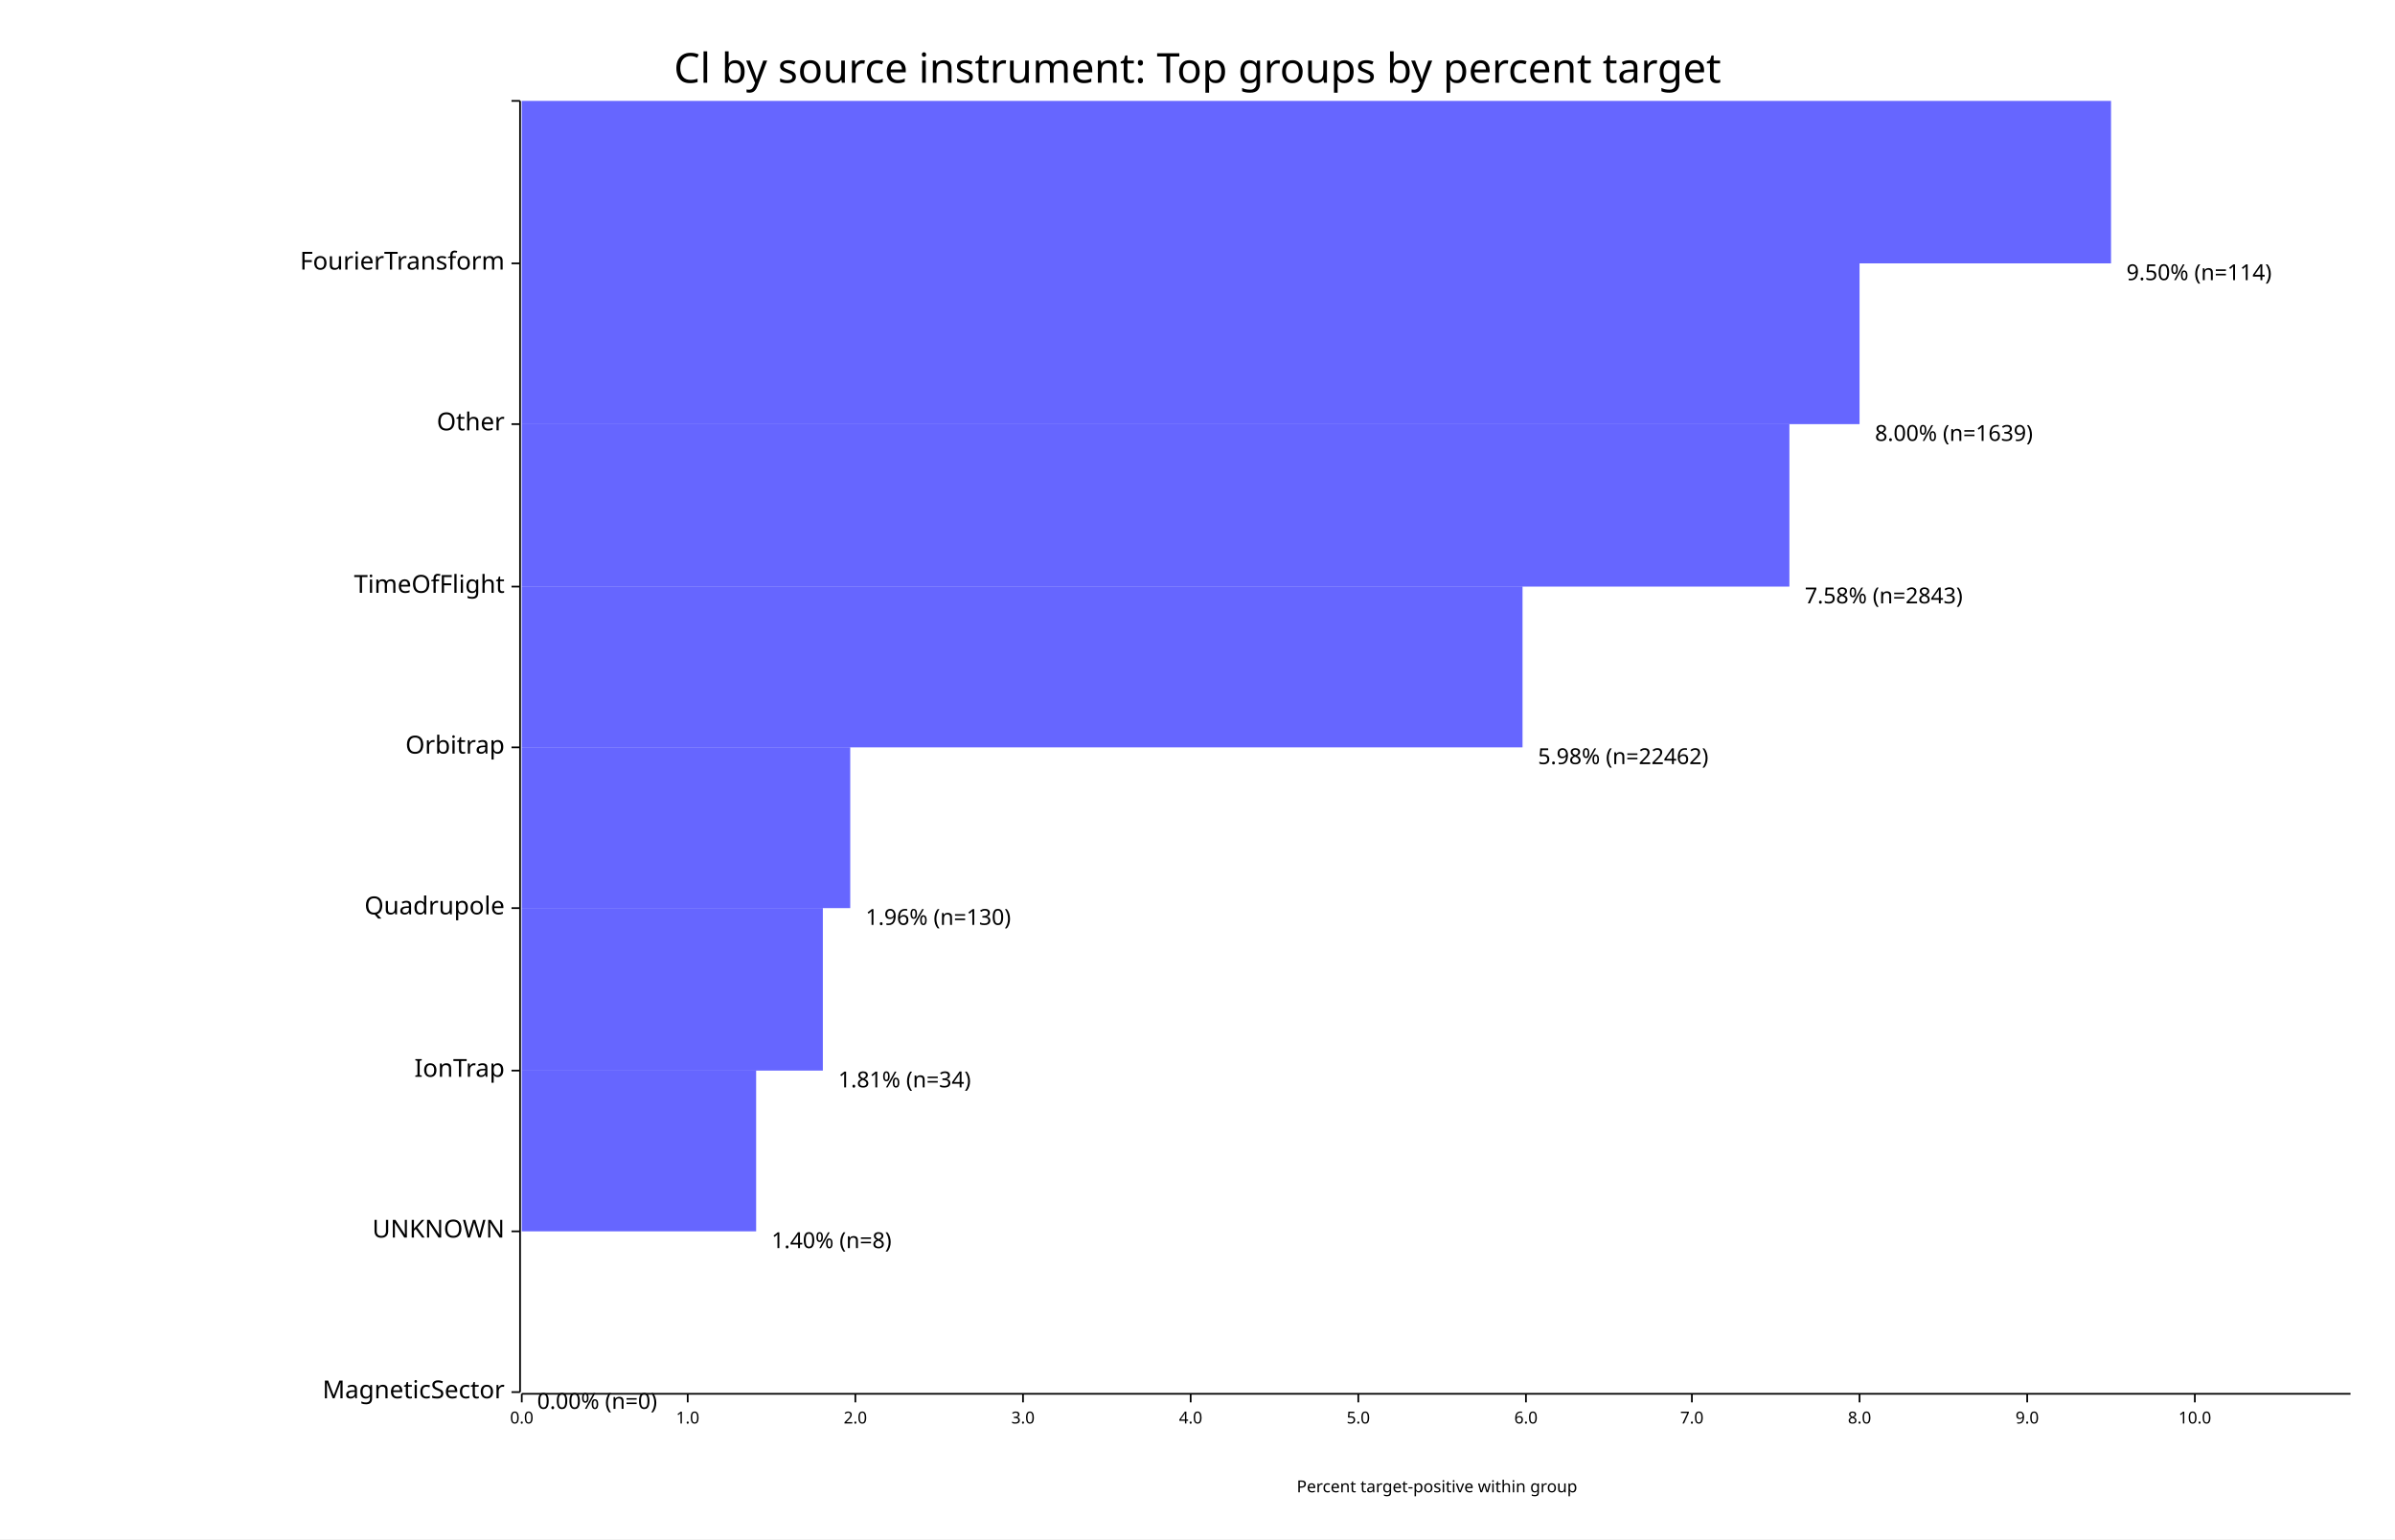
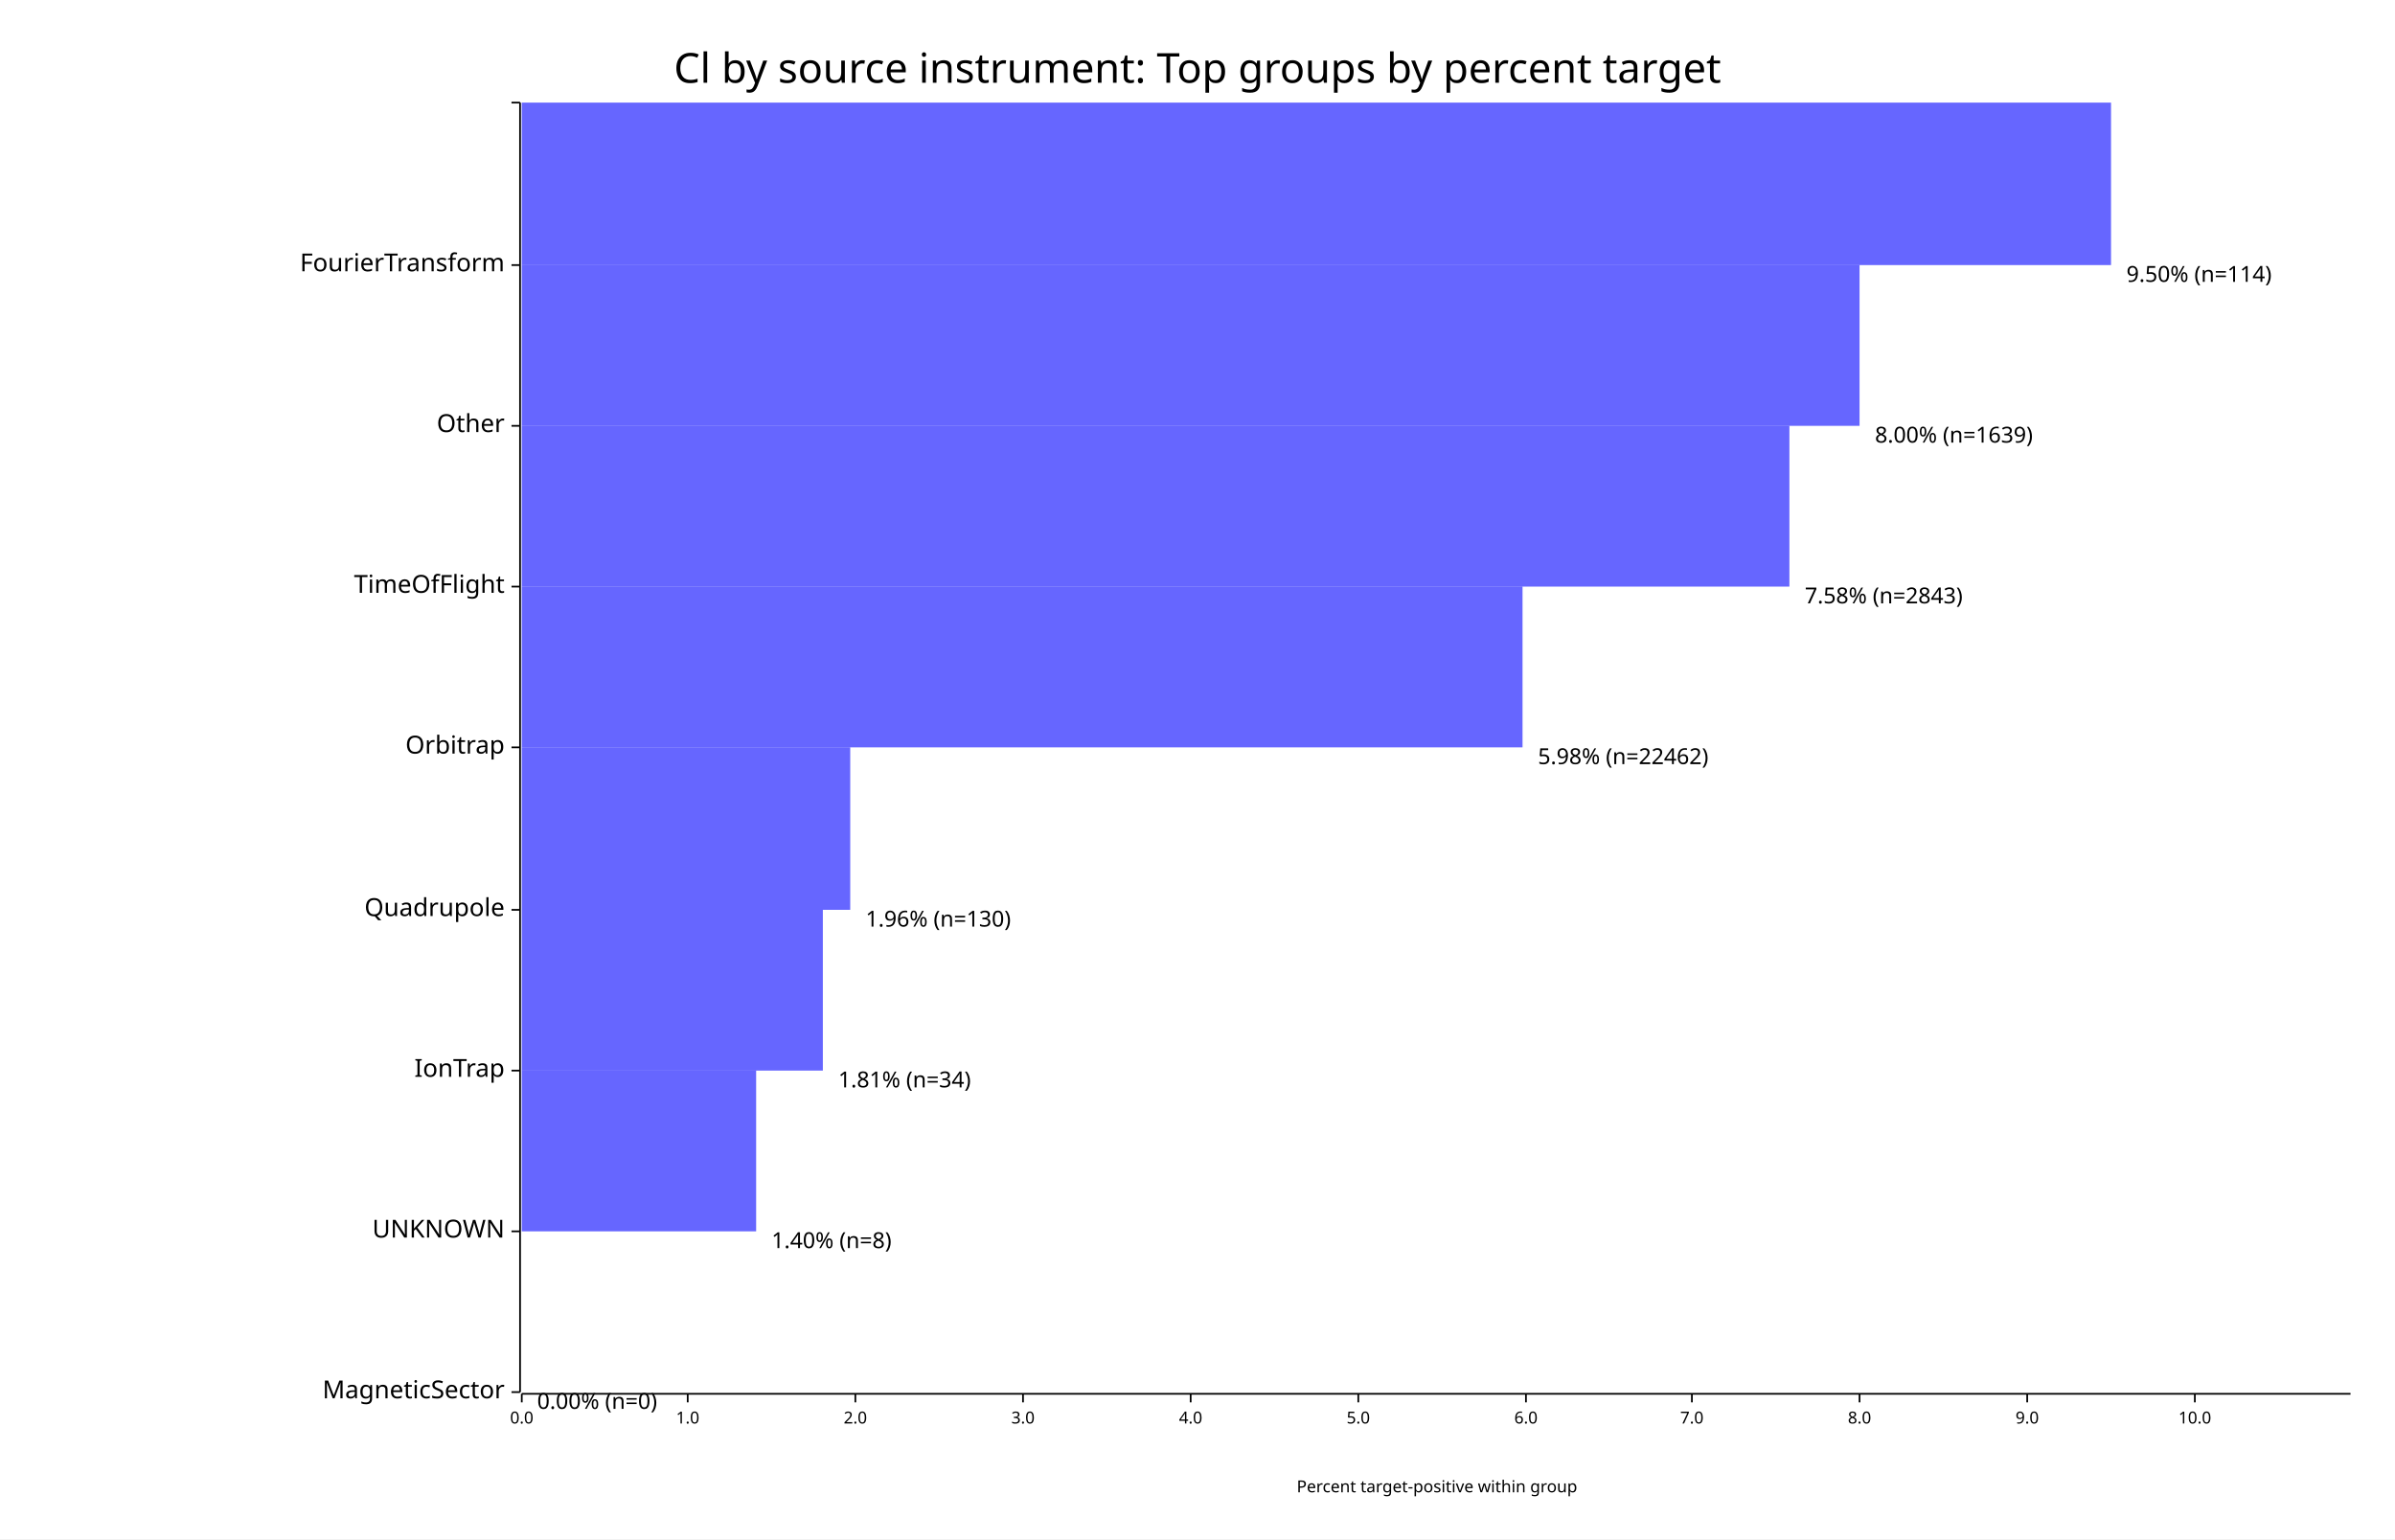
<svg xmlns="http://www.w3.org/2000/svg" width="1400" height="900" viewBox="0 0 1400 900">
  <rect x="0" y="0" width="1400" height="900" opacity="1" fill="#FFFFFF" stroke="none" />
  <text x="700" y="30" dy="0.76em" text-anchor="middle" font-family="sans-serif" font-size="24.194" opacity="1" fill="#000000">
Cl by source instrument: Top groups by percent target
</text>
  <text x="840" y="875" dy="-0.5ex" text-anchor="middle" font-family="sans-serif" font-size="9.677" opacity="1" fill="#000000">
Percent target-positive within group
</text>
-   <polyline fill="none" opacity="1" stroke="#000000" stroke-width="1" points="304,59 304,814 " />
+   <polyline fill="none" opacity="1" stroke="#000000" stroke-width="1" points="304,60 304,814 " />
  <text x="295" y="814" dy="0.5ex" text-anchor="end" font-family="sans-serif" font-size="14.516" opacity="1" fill="#000000">
MagneticSector
</text>
  <polyline fill="none" opacity="1" stroke="#000000" stroke-width="1" points="299,814 304,814 " />
  <text x="295" y="720" dy="0.5ex" text-anchor="end" font-family="sans-serif" font-size="14.516" opacity="1" fill="#000000">
UNKNOWN
</text>
  <polyline fill="none" opacity="1" stroke="#000000" stroke-width="1" points="299,720 304,720 " />
  <text x="295" y="626" dy="0.5ex" text-anchor="end" font-family="sans-serif" font-size="14.516" opacity="1" fill="#000000">
IonTrap
</text>
  <polyline fill="none" opacity="1" stroke="#000000" stroke-width="1" points="299,626 304,626 " />
-   <text x="295" y="531" dy="0.5ex" text-anchor="end" font-family="sans-serif" font-size="14.516" opacity="1" fill="#000000">
+   <text x="295" y="532" dy="0.5ex" text-anchor="end" font-family="sans-serif" font-size="14.516" opacity="1" fill="#000000">
Quadrupole
</text>
-   <polyline fill="none" opacity="1" stroke="#000000" stroke-width="1" points="299,531 304,531 " />
+   <polyline fill="none" opacity="1" stroke="#000000" stroke-width="1" points="299,532 304,532 " />
  <text x="295" y="437" dy="0.5ex" text-anchor="end" font-family="sans-serif" font-size="14.516" opacity="1" fill="#000000">
Orbitrap
</text>
  <polyline fill="none" opacity="1" stroke="#000000" stroke-width="1" points="299,437 304,437 " />
  <text x="295" y="343" dy="0.5ex" text-anchor="end" font-family="sans-serif" font-size="14.516" opacity="1" fill="#000000">
TimeOfFlight
</text>
  <polyline fill="none" opacity="1" stroke="#000000" stroke-width="1" points="299,343 304,343 " />
-   <text x="295" y="248" dy="0.5ex" text-anchor="end" font-family="sans-serif" font-size="14.516" opacity="1" fill="#000000">
+   <text x="295" y="249" dy="0.5ex" text-anchor="end" font-family="sans-serif" font-size="14.516" opacity="1" fill="#000000">
Other
</text>
-   <polyline fill="none" opacity="1" stroke="#000000" stroke-width="1" points="299,248 304,248 " />
-   <text x="295" y="154" dy="0.5ex" text-anchor="end" font-family="sans-serif" font-size="14.516" opacity="1" fill="#000000">
+   <polyline fill="none" opacity="1" stroke="#000000" stroke-width="1" points="299,249 304,249 " />
+   <text x="295" y="155" dy="0.5ex" text-anchor="end" font-family="sans-serif" font-size="14.516" opacity="1" fill="#000000">
FourierTransform
</text>
-   <polyline fill="none" opacity="1" stroke="#000000" stroke-width="1" points="299,154 304,154 " />
-   <text x="295" y="59" dy="0.5ex" text-anchor="end" font-family="sans-serif" font-size="14.516" opacity="1" fill="#000000">
+   <polyline fill="none" opacity="1" stroke="#000000" stroke-width="1" points="299,155 304,155 " />
+   <text x="295" y="60" dy="0.5ex" text-anchor="end" font-family="sans-serif" font-size="14.516" opacity="1" fill="#000000">

</text>
-   <polyline fill="none" opacity="1" stroke="#000000" stroke-width="1" points="299,59 304,59 " />
+   <polyline fill="none" opacity="1" stroke="#000000" stroke-width="1" points="299,60 304,60 " />
  <polyline fill="none" opacity="1" stroke="#000000" stroke-width="1" points="305,815 1374,815 " />
  <text x="305" y="825" dy="0.76em" text-anchor="middle" font-family="sans-serif" font-size="9.677" opacity="1" fill="#000000">
0.0
</text>
  <polyline fill="none" opacity="1" stroke="#000000" stroke-width="1" points="305,815 305,820 " />
  <text x="402" y="825" dy="0.76em" text-anchor="middle" font-family="sans-serif" font-size="9.677" opacity="1" fill="#000000">
1.0
</text>
  <polyline fill="none" opacity="1" stroke="#000000" stroke-width="1" points="402,815 402,820 " />
  <text x="500" y="825" dy="0.76em" text-anchor="middle" font-family="sans-serif" font-size="9.677" opacity="1" fill="#000000">
2.0
</text>
  <polyline fill="none" opacity="1" stroke="#000000" stroke-width="1" points="500,815 500,820 " />
  <text x="598" y="825" dy="0.76em" text-anchor="middle" font-family="sans-serif" font-size="9.677" opacity="1" fill="#000000">
3.0
</text>
  <polyline fill="none" opacity="1" stroke="#000000" stroke-width="1" points="598,815 598,820 " />
  <text x="696" y="825" dy="0.76em" text-anchor="middle" font-family="sans-serif" font-size="9.677" opacity="1" fill="#000000">
4.0
</text>
  <polyline fill="none" opacity="1" stroke="#000000" stroke-width="1" points="696,815 696,820 " />
  <text x="794" y="825" dy="0.76em" text-anchor="middle" font-family="sans-serif" font-size="9.677" opacity="1" fill="#000000">
5.0
</text>
  <polyline fill="none" opacity="1" stroke="#000000" stroke-width="1" points="794,815 794,820 " />
  <text x="892" y="825" dy="0.76em" text-anchor="middle" font-family="sans-serif" font-size="9.677" opacity="1" fill="#000000">
6.0
</text>
  <polyline fill="none" opacity="1" stroke="#000000" stroke-width="1" points="892,815 892,820 " />
  <text x="989" y="825" dy="0.76em" text-anchor="middle" font-family="sans-serif" font-size="9.677" opacity="1" fill="#000000">
7.0
</text>
  <polyline fill="none" opacity="1" stroke="#000000" stroke-width="1" points="989,815 989,820 " />
  <text x="1087" y="825" dy="0.76em" text-anchor="middle" font-family="sans-serif" font-size="9.677" opacity="1" fill="#000000">
8.0
</text>
  <polyline fill="none" opacity="1" stroke="#000000" stroke-width="1" points="1087,815 1087,820 " />
  <text x="1185" y="825" dy="0.76em" text-anchor="middle" font-family="sans-serif" font-size="9.677" opacity="1" fill="#000000">
9.0
</text>
  <polyline fill="none" opacity="1" stroke="#000000" stroke-width="1" points="1185,815 1185,820 " />
  <text x="1283" y="825" dy="0.76em" text-anchor="middle" font-family="sans-serif" font-size="9.677" opacity="1" fill="#000000">
10.0
</text>
  <polyline fill="none" opacity="1" stroke="#000000" stroke-width="1" points="1283,815 1283,820 " />
  <rect x="305" y="720" width="0" height="94" opacity="0.6" fill="#0000FF" stroke="none" />
  <text x="314" y="814" dy="0.76em" text-anchor="start" font-family="sans-serif" font-size="12.903" opacity="1" fill="#000000">
0.00% (n=0)
</text>
  <rect x="305" y="626" width="137" height="94" opacity="0.6" fill="#0000FF" stroke="none" />
  <text x="451" y="720" dy="0.76em" text-anchor="start" font-family="sans-serif" font-size="12.903" opacity="1" fill="#000000">
1.40% (n=8)
</text>
-   <rect x="305" y="531" width="176" height="95" opacity="0.6" fill="#0000FF" stroke="none" />
+   <rect x="305" y="532" width="176" height="94" opacity="0.6" fill="#0000FF" stroke="none" />
  <text x="490" y="626" dy="0.76em" text-anchor="start" font-family="sans-serif" font-size="12.903" opacity="1" fill="#000000">
1.81% (n=34)
</text>
-   <rect x="305" y="437" width="192" height="94" opacity="0.6" fill="#0000FF" stroke="none" />
-   <text x="506" y="531" dy="0.76em" text-anchor="start" font-family="sans-serif" font-size="12.903" opacity="1" fill="#000000">
+   <rect x="305" y="437" width="192" height="95" opacity="0.6" fill="#0000FF" stroke="none" />
+   <text x="506" y="532" dy="0.76em" text-anchor="start" font-family="sans-serif" font-size="12.903" opacity="1" fill="#000000">
1.96% (n=130)
</text>
  <rect x="305" y="343" width="585" height="94" opacity="0.6" fill="#0000FF" stroke="none" />
  <text x="899" y="437" dy="0.76em" text-anchor="start" font-family="sans-serif" font-size="12.903" opacity="1" fill="#000000">
5.98% (n=22462)
</text>
-   <rect x="305" y="248" width="741" height="95" opacity="0.6" fill="#0000FF" stroke="none" />
+   <rect x="305" y="249" width="741" height="94" opacity="0.6" fill="#0000FF" stroke="none" />
  <text x="1055" y="343" dy="0.76em" text-anchor="start" font-family="sans-serif" font-size="12.903" opacity="1" fill="#000000">
7.58% (n=2843)
</text>
-   <rect x="305" y="154" width="782" height="94" opacity="0.6" fill="#0000FF" stroke="none" />
-   <text x="1096" y="248" dy="0.76em" text-anchor="start" font-family="sans-serif" font-size="12.903" opacity="1" fill="#000000">
+   <rect x="305" y="155" width="782" height="94" opacity="0.6" fill="#0000FF" stroke="none" />
+   <text x="1096" y="249" dy="0.76em" text-anchor="start" font-family="sans-serif" font-size="12.903" opacity="1" fill="#000000">
8.00% (n=1639)
</text>
-   <rect x="305" y="59" width="929" height="95" opacity="0.6" fill="#0000FF" stroke="none" />
-   <text x="1243" y="154" dy="0.76em" text-anchor="start" font-family="sans-serif" font-size="12.903" opacity="1" fill="#000000">
+   <rect x="305" y="60" width="929" height="95" opacity="0.6" fill="#0000FF" stroke="none" />
+   <text x="1243" y="155" dy="0.76em" text-anchor="start" font-family="sans-serif" font-size="12.903" opacity="1" fill="#000000">
9.50% (n=114)
</text>
</svg>
